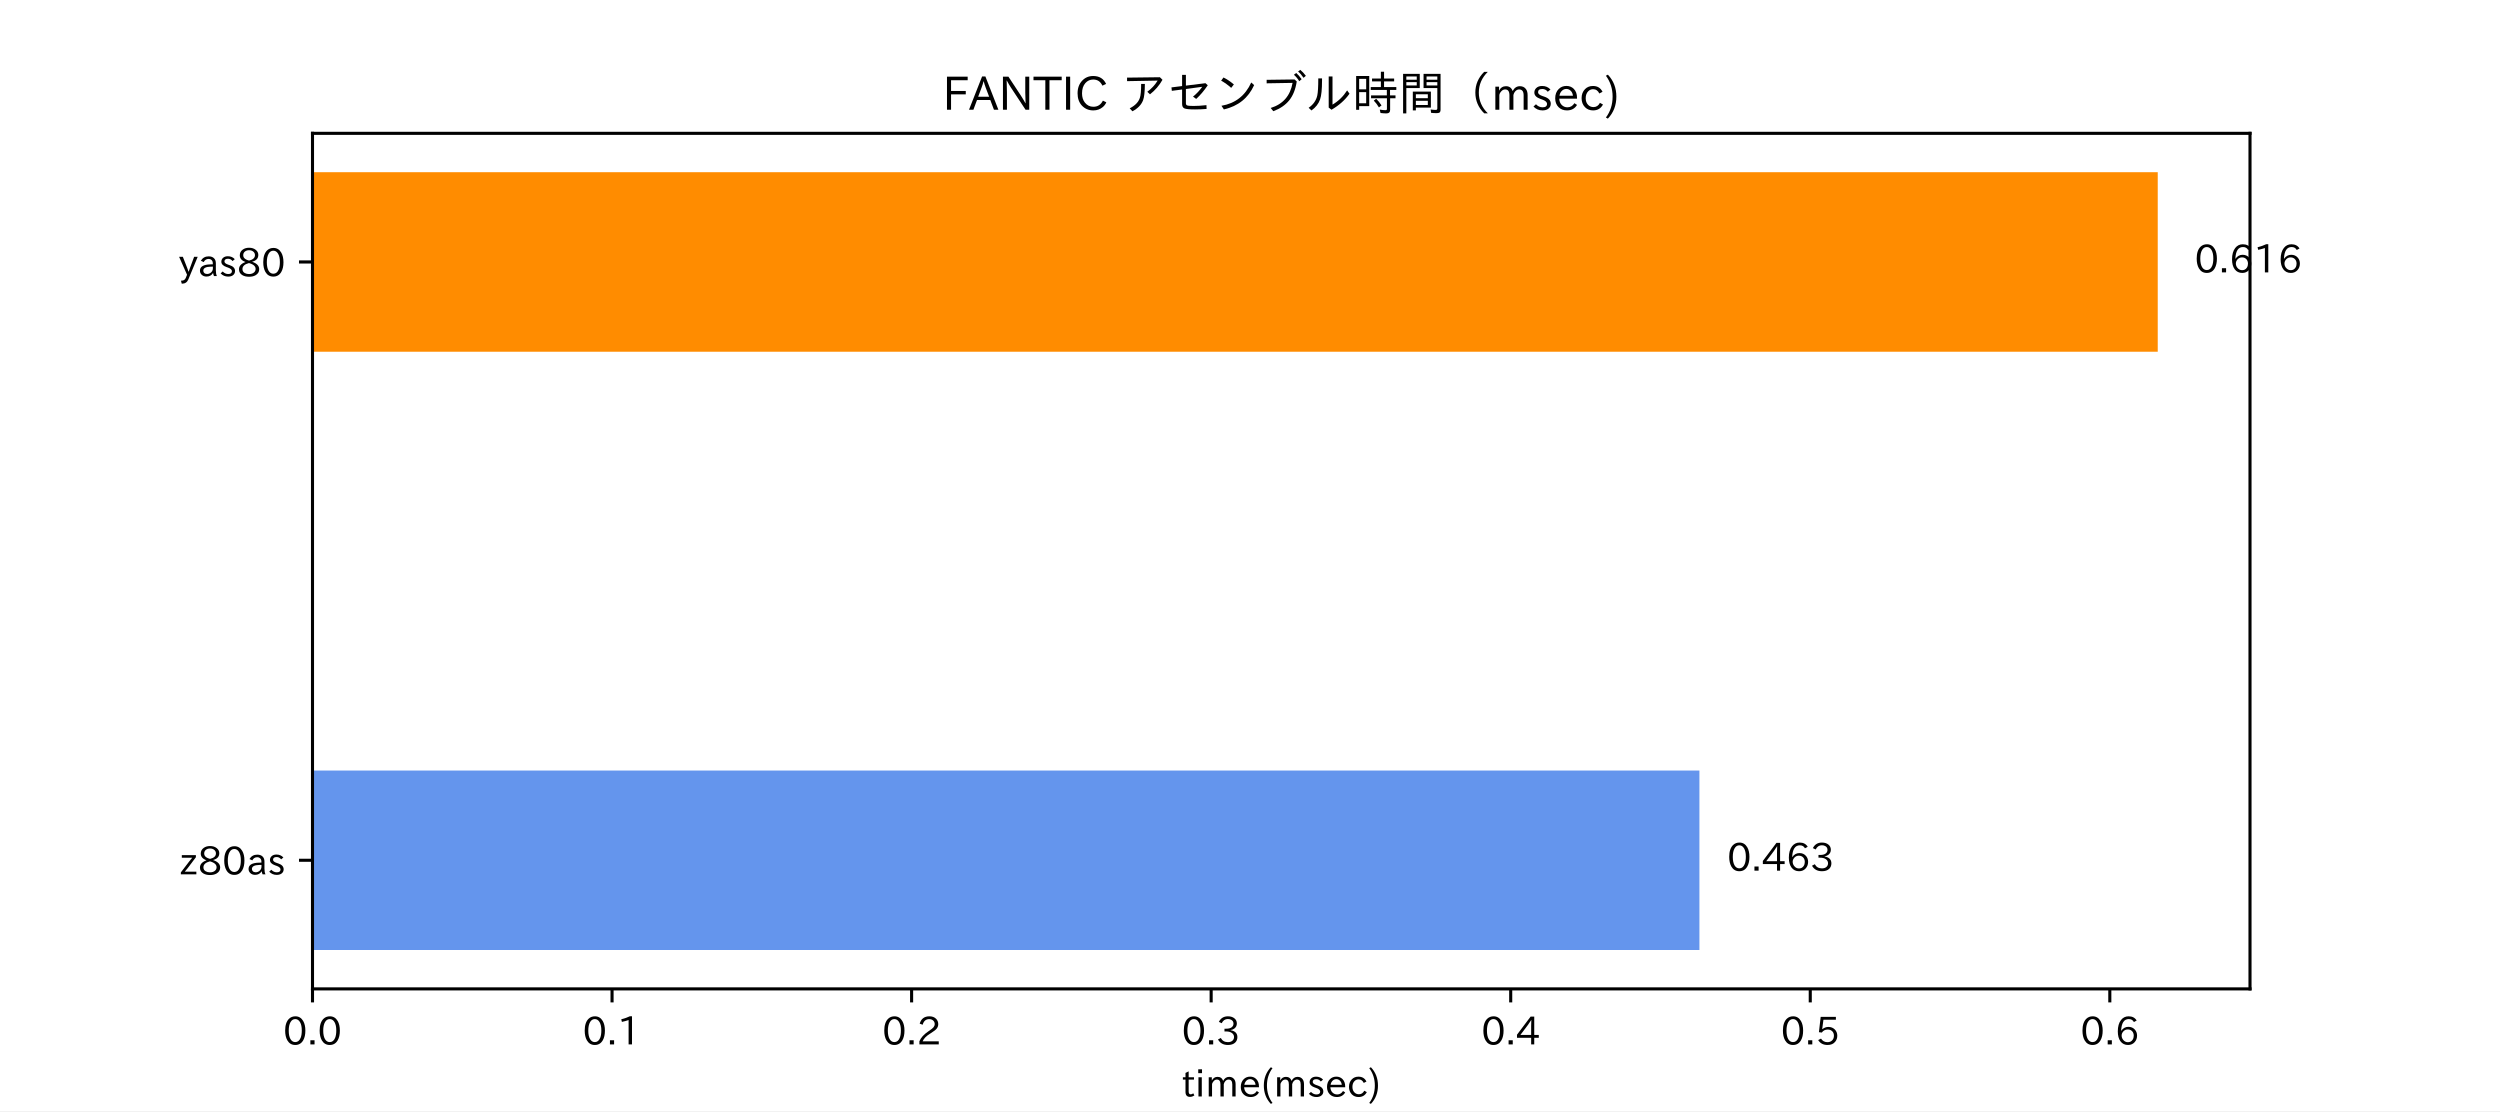
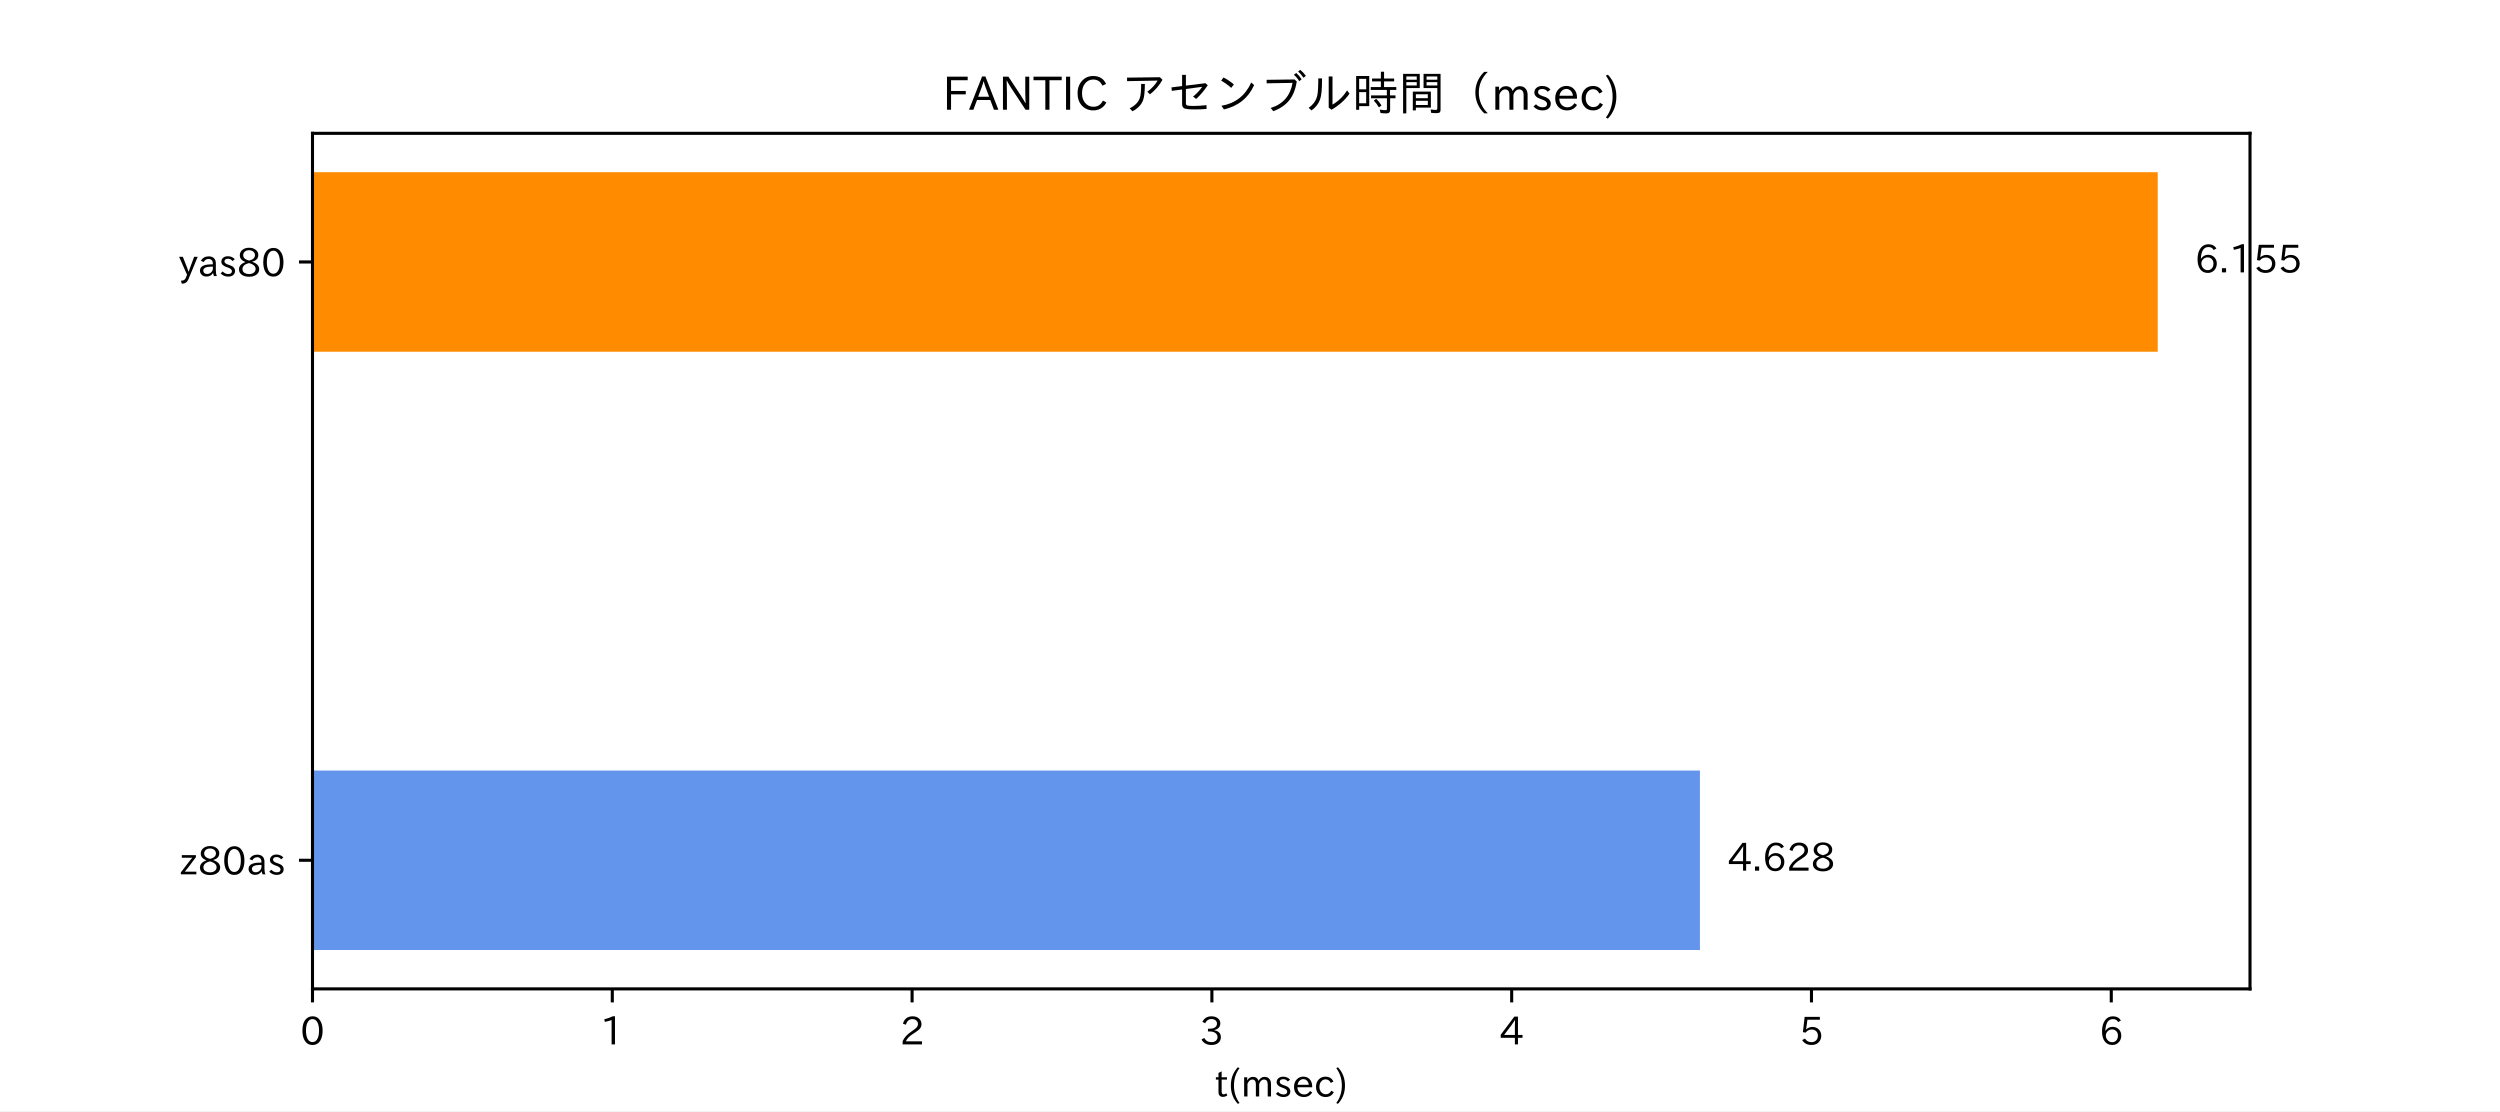
<svg xmlns="http://www.w3.org/2000/svg" xmlns:xlink="http://www.w3.org/1999/xlink" width="648pt" height="288pt" viewBox="0 0 648 288" version="1.1">
  <defs>
    <style type="text/css">*{stroke-linejoin: round; stroke-linecap: butt}</style>
  </defs>
  <g id="figure_1">
    <g id="patch_1">
      <path d="M 0 288  L 648 288  L 648 0  L 0 0  z " style="fill: #ffffff" />
    </g>
    <g id="axes_1">
      <g id="patch_2">
        <path d="M 81 256.32  L 583.2 256.32  L 583.2 34.56  L 81 34.56  z " style="fill: #ffffff" />
      </g>
      <g id="patch_3">
-         <path d="M 81 44.64  L 559.286 44.64  L 559.286 91.163  L 81 91.163  z " clip-path="url(#p9ccaa9f50e)" style="fill: #ff8c00" />
+         <path d="M 81 44.64  L 559.286 44.64  L 559.286 91.163  L 81 91.163  z " clip-path="url(#p91dca57f60)" style="fill: #ff8c00" />
      </g>
      <g id="patch_4">
-         <path d="M 81 199.717  L 440.491 199.717  L 440.491 246.24  L 81 246.24  z " clip-path="url(#p9ccaa9f50e)" style="fill: #6495ed" />
+         <path d="M 81 199.717  L 440.627 199.717  L 440.627 246.24  L 81 246.24  z " clip-path="url(#p91dca57f60)" style="fill: #6495ed" />
      </g>
      <g id="matplotlib.axis_1">
        <g id="xtick_1">
          <g id="line2d_1">
            <defs>
-               <path id="m31f1e44679" d="M 0 0  L 0 3.5  " style="stroke: #000000; stroke-width: 0.8" />
+               <path id="m991938e081" d="M 0 0  L 0 3.5  " style="stroke: #000000; stroke-width: 0.8" />
            </defs>
            <g>
-               <use xlink:href="#m31f1e44679" x="81" y="256.32" style="stroke: #000000; stroke-width: 0.8" />
+               <use xlink:href="#m991938e081" x="81" y="256.32" style="stroke: #000000; stroke-width: 0.8" />
            </g>
          </g>
          <g id="text_1">
-             <g transform="translate(73.38047 270.8106) scale(0.1 -0.1)">
+             <g transform="translate(77.85078 270.8106) scale(0.1 -0.1)">
              <defs>
                <path id="IPAexGothic-30" d="M 2038 4725  Q 2881 4725 3334 3944  Q 3694 3325 3694 2344  Q 3694 1372 3334 741  Q 2888 -31 2016 -31  Q 1147 -31 700 741  Q 341 1372 341 2350  Q 341 3713 1000 4334  Q 1419 4725 2038 4725  z M 2016 4266  Q 1516 4266 1228 3759  Q 934 3247 934 2344  Q 934 1456 1222 947  Q 1513 447 2016 447  Q 2619 447 2909 1153  Q 3100 1622 3100 2375  Q 3100 3256 2806 3759  Q 2509 4266 2016 4266  z " transform="scale(0.015625)" />
-                 <path id="IPAexGothic-2e" d="M 1184 63  L 494 63  L 494 753  L 1184 753  L 1184 63  z " transform="scale(0.015625)" />
              </defs>
              <use xlink:href="#IPAexGothic-30" />
-               <use xlink:href="#IPAexGothic-2e" transform="translate(62.98828 0)" />
-               <use xlink:href="#IPAexGothic-30" transform="translate(89.4043 0)" />
            </g>
          </g>
        </g>
        <g id="xtick_2">
          <g id="line2d_2">
            <g>
-               <use xlink:href="#m31f1e44679" x="158.644" y="256.32" style="stroke: #000000; stroke-width: 0.8" />
+               <use xlink:href="#m991938e081" x="158.707" y="256.32" style="stroke: #000000; stroke-width: 0.8" />
            </g>
          </g>
          <g id="text_2">
-             <g transform="translate(151.0243 270.8106) scale(0.1 -0.1)">
+             <g transform="translate(155.5576 270.8106) scale(0.1 -0.1)">
              <defs>
                <path id="IPAexGothic-31" d="M 2463 63  L 1900 63  L 1900 4103  Q 1372 3922 788 3797  L 684 4231  Q 1519 4441 2106 4731  L 2463 4731  L 2463 63  z " transform="scale(0.015625)" />
              </defs>
-               <use xlink:href="#IPAexGothic-30" />
-               <use xlink:href="#IPAexGothic-2e" transform="translate(62.98828 0)" />
-               <use xlink:href="#IPAexGothic-31" transform="translate(89.4043 0)" />
+               <use xlink:href="#IPAexGothic-31" />
            </g>
          </g>
        </g>
        <g id="xtick_3">
          <g id="line2d_3">
            <g>
-               <use xlink:href="#m31f1e44679" x="236.288" y="256.32" style="stroke: #000000; stroke-width: 0.8" />
+               <use xlink:href="#m991938e081" x="236.414" y="256.32" style="stroke: #000000; stroke-width: 0.8" />
            </g>
          </g>
          <g id="text_3">
-             <g transform="translate(228.668 270.8106) scale(0.1 -0.1)">
+             <g transform="translate(233.2645 270.8106) scale(0.1 -0.1)">
              <defs>
                <path id="IPAexGothic-32" d="M 3659 63  L 447 63  L 447 594  Q 825 1475 1894 2203  L 2072 2322  Q 2619 2697 2791 2906  Q 2988 3153 2988 3444  Q 2988 3772 2756 4003  Q 2500 4259 2084 4259  Q 1250 4259 991 3328  L 497 3506  Q 853 4725 2116 4725  Q 2806 4725 3216 4316  Q 3575 3947 3575 3425  Q 3575 3038 3344 2722  Q 3131 2416 2366 1938  L 2231 1856  Q 1256 1253 978 569  L 3659 569  L 3659 63  z " transform="scale(0.015625)" />
              </defs>
-               <use xlink:href="#IPAexGothic-30" />
-               <use xlink:href="#IPAexGothic-2e" transform="translate(62.98828 0)" />
-               <use xlink:href="#IPAexGothic-32" transform="translate(89.4043 0)" />
+               <use xlink:href="#IPAexGothic-32" />
            </g>
          </g>
        </g>
        <g id="xtick_4">
          <g id="line2d_4">
            <g>
-               <use xlink:href="#m31f1e44679" x="313.931" y="256.32" style="stroke: #000000; stroke-width: 0.8" />
+               <use xlink:href="#m991938e081" x="314.121" y="256.32" style="stroke: #000000; stroke-width: 0.8" />
            </g>
          </g>
          <g id="text_4">
-             <g transform="translate(306.3118 270.8106) scale(0.1 -0.1)">
+             <g transform="translate(310.9714 270.8106) scale(0.1 -0.1)">
              <defs>
                <path id="IPAexGothic-33" d="M 2381 2419  Q 3506 2216 3506 1278  Q 3506 716 3128 356  Q 2709 -31 1944 -31  Q 797 -31 288 881  L 756 1131  Q 1109 441 1938 441  Q 2425 441 2694 691  Q 2950 928 2950 1291  Q 2950 1719 2566 1978  Q 2216 2213 1644 2213  L 1363 2213  L 1363 2669  L 1656 2669  Q 2231 2669 2534 2888  Q 2859 3119 2859 3509  Q 2859 3934 2494 4138  Q 2259 4278 1931 4278  Q 1238 4278 903 3578  L 434 3803  Q 897 4725 1938 4725  Q 2597 4725 3006 4394  Q 3416 4069 3416 3534  Q 3416 3028 3019 2706  Q 2763 2500 2381 2444  L 2381 2419  z " transform="scale(0.015625)" />
              </defs>
-               <use xlink:href="#IPAexGothic-30" />
-               <use xlink:href="#IPAexGothic-2e" transform="translate(62.98828 0)" />
-               <use xlink:href="#IPAexGothic-33" transform="translate(89.4043 0)" />
+               <use xlink:href="#IPAexGothic-33" />
            </g>
          </g>
        </g>
        <g id="xtick_5">
          <g id="line2d_5">
            <g>
-               <use xlink:href="#m31f1e44679" x="391.575" y="256.32" style="stroke: #000000; stroke-width: 0.8" />
+               <use xlink:href="#m991938e081" x="391.827" y="256.32" style="stroke: #000000; stroke-width: 0.8" />
            </g>
          </g>
          <g id="text_5">
-             <g transform="translate(383.9556 270.8106) scale(0.1 -0.1)">
+             <g transform="translate(388.6782 270.8106) scale(0.1 -0.1)">
              <defs>
                <path id="IPAexGothic-34" d="M 3813 1159  L 3059 1159  L 3059 63  L 2547 63  L 2547 1159  L 197 1159  L 197 1672  L 2456 4678  L 3059 4678  L 3059 1634  L 3813 1634  L 3813 1159  z M 2578 4109  L 2559 4109  Q 2278 3656 2003 3284  L 759 1634  L 2547 1634  L 2547 3144  Q 2547 3481 2578 4109  z " transform="scale(0.015625)" />
              </defs>
-               <use xlink:href="#IPAexGothic-30" />
-               <use xlink:href="#IPAexGothic-2e" transform="translate(62.98828 0)" />
-               <use xlink:href="#IPAexGothic-34" transform="translate(89.4043 0)" />
+               <use xlink:href="#IPAexGothic-34" />
            </g>
          </g>
        </g>
        <g id="xtick_6">
          <g id="line2d_6">
            <g>
-               <use xlink:href="#m31f1e44679" x="469.219" y="256.32" style="stroke: #000000; stroke-width: 0.8" />
+               <use xlink:href="#m991938e081" x="469.534" y="256.32" style="stroke: #000000; stroke-width: 0.8" />
            </g>
          </g>
          <g id="text_6">
-             <g transform="translate(461.5994 270.8106) scale(0.1 -0.1)">
+             <g transform="translate(466.3851 270.8106) scale(0.1 -0.1)">
              <defs>
                <path id="IPAexGothic-35" d="M 1178 2603  Q 1634 2963 2172 2963  Q 2816 2963 3241 2528  Q 3638 2113 3638 1497  Q 3638 938 3297 513  Q 2869 -31 2031 -31  Q 959 -31 469 784  L 938 1028  Q 1309 434 2013 434  Q 2466 434 2769 716  Q 3081 1013 3081 1503  Q 3081 1966 2806 2241  Q 2519 2528 2056 2528  Q 1406 2528 1072 2028  L 591 2091  L 884 4634  L 3406 4634  L 3406 4153  L 1341 4153  L 1134 2603  L 1178 2603  z " transform="scale(0.015625)" />
              </defs>
-               <use xlink:href="#IPAexGothic-30" />
-               <use xlink:href="#IPAexGothic-2e" transform="translate(62.98828 0)" />
-               <use xlink:href="#IPAexGothic-35" transform="translate(89.4043 0)" />
+               <use xlink:href="#IPAexGothic-35" />
            </g>
          </g>
        </g>
        <g id="xtick_7">
          <g id="line2d_7">
            <g>
-               <use xlink:href="#m31f1e44679" x="546.863" y="256.32" style="stroke: #000000; stroke-width: 0.8" />
+               <use xlink:href="#m991938e081" x="547.241" y="256.32" style="stroke: #000000; stroke-width: 0.8" />
            </g>
          </g>
          <g id="text_7">
-             <g transform="translate(539.2432 270.8106) scale(0.1 -0.1)">
+             <g transform="translate(544.0919 270.8106) scale(0.1 -0.1)">
              <defs>
                <path id="IPAexGothic-36" d="M 1056 2328  Q 1509 2981 2234 2981  Q 2906 2981 3316 2513  Q 3675 2106 3675 1522  Q 3675 884 3272 434  Q 2853 -31 2178 -31  Q 1375 -31 922 581  Q 481 1178 481 2228  Q 481 3425 1013 4109  Q 1494 4725 2272 4725  Q 3191 4725 3609 4025  L 3150 3775  Q 2894 4266 2300 4266  Q 1119 4266 1031 2328  L 1056 2328  z M 2141 2547  Q 1684 2547 1384 2206  Q 1116 1900 1116 1541  Q 1116 1156 1353 844  Q 1672 428 2159 428  Q 2669 428 2941 844  Q 3125 1128 3125 1503  Q 3125 1944 2881 2228  Q 2600 2547 2141 2547  z " transform="scale(0.015625)" />
              </defs>
-               <use xlink:href="#IPAexGothic-30" />
-               <use xlink:href="#IPAexGothic-2e" transform="translate(62.98828 0)" />
-               <use xlink:href="#IPAexGothic-36" transform="translate(89.4043 0)" />
+               <use xlink:href="#IPAexGothic-36" />
            </g>
          </g>
        </g>
        <g id="text_8">
-           <g transform="translate(306.2602 284.3028) scale(0.1 -0.1)">
+           <g transform="translate(314.8102 284.3028) scale(0.1 -0.1)">
            <defs>
              <path id="IPAexGothic-74" d="M 2125 241  Q 1769 -6 1397 -6  Q 653 -6 653 831  L 653 2859  L 219 2859  L 219 3250  L 653 3250  L 653 3966  L 1178 4228  L 1178 3250  L 2063 3250  L 2063 2859  L 1178 2859  L 1178 906  Q 1178 416 1513 416  Q 1738 416 1941 588  L 2125 241  z " transform="scale(0.015625)" />
-               <path id="IPAexGothic-69" d="M 1178 3928  L 550 3928  L 550 4569  L 1178 4569  L 1178 3928  z M 1138 63  L 588 63  L 588 3250  L 1138 3250  L 1138 63  z " transform="scale(0.015625)" />
+               <path id="IPAexGothic-28" d="M 1928 -1016  L 1653 -1166  Q 488 69 488 1875  Q 488 3678 1653 4909  L 1928 4763  Q 1006 3522 1006 1881  Q 1006 203 1928 -1016  z " transform="scale(0.015625)" />
              <path id="IPAexGothic-6d" d="M 5022 63  L 4472 63  L 4472 2059  Q 4472 2869 3847 2869  Q 3550 2869 3303 2594  Q 3128 2397 3059 2103  L 3059 63  L 2509 63  L 2509 2066  Q 2509 2869 1919 2869  Q 1606 2869 1369 2594  Q 1113 2306 1113 2041  L 1113 63  L 563 63  L 563 3250  L 1075 3250  L 1075 2700  Q 1391 3316 2028 3316  Q 2725 3316 2956 2647  Q 3303 3316 3953 3316  Q 4478 3316 4772 2944  Q 5022 2638 5022 2072  L 5022 63  z " transform="scale(0.015625)" />
+               <path id="IPAexGothic-73" d="M 2234 2547  Q 1938 2931 1484 2931  Q 891 2931 891 2475  Q 891 2153 1531 1944  L 1741 1875  Q 2650 1578 2650 894  Q 2650 434 2272 172  Q 1972 -31 1497 -31  Q 766 -31 256 503  L 603 819  Q 997 397 1516 397  Q 2131 397 2131 875  Q 2131 1238 1453 1478  L 1234 1553  Q 378 1853 378 2431  Q 378 2797 628 3047  Q 928 3347 1453 3347  Q 2156 3347 2606 2859  L 2234 2547  z " transform="scale(0.015625)" />
              <path id="IPAexGothic-65" d="M 863 1594  Q 891 1041 1209 722  Q 1534 397 1997 397  Q 2606 397 2963 966  L 3322 728  Q 2869 -31 1931 -31  Q 1222 -31 766 422  Q 306 884 306 1641  Q 306 2444 788 2925  Q 1216 3353 1856 3353  Q 2459 3353 2866 2956  Q 3322 2494 3322 1722  L 3322 1594  L 863 1594  z M 2756 1997  Q 2709 2431 2450 2681  Q 2194 2938 1844 2938  Q 1438 2938 1150 2591  Q 953 2356 894 1997  L 2756 1997  z " transform="scale(0.015625)" />
-               <path id="IPAexGothic-28" d="M 1928 -1016  L 1653 -1166  Q 488 69 488 1875  Q 488 3678 1653 4909  L 1928 4763  Q 1006 3522 1006 1881  Q 1006 203 1928 -1016  z " transform="scale(0.015625)" />
-               <path id="IPAexGothic-73" d="M 2234 2547  Q 1938 2931 1484 2931  Q 891 2931 891 2475  Q 891 2153 1531 1944  L 1741 1875  Q 2650 1578 2650 894  Q 2650 434 2272 172  Q 1972 -31 1497 -31  Q 766 -31 256 503  L 603 819  Q 997 397 1516 397  Q 2131 397 2131 875  Q 2131 1238 1453 1478  L 1234 1553  Q 378 1853 378 2431  Q 378 2797 628 3047  Q 928 3347 1453 3347  Q 2156 3347 2606 2859  L 2234 2547  z " transform="scale(0.015625)" />
              <path id="IPAexGothic-63" d="M 3269 784  Q 2834 -31 1900 -31  Q 1228 -31 788 409  Q 313 891 313 1663  Q 313 2428 788 2913  Q 1222 3347 1881 3347  Q 2813 3347 3206 2541  L 2763 2309  Q 2484 2900 1900 2900  Q 1516 2900 1234 2619  Q 881 2266 881 1650  Q 881 1069 1222 728  Q 1522 428 1956 428  Q 2547 428 2847 1016  L 3269 784  z " transform="scale(0.015625)" />
              <path id="IPAexGothic-29" d="M 466 4909  Q 1638 3672 1638 1875  Q 1638 75 466 -1166  L 191 -1016  Q 1119 216 1119 1881  Q 1119 3509 191 4763  L 466 4909  z " transform="scale(0.015625)" />
            </defs>
            <use xlink:href="#IPAexGothic-74" />
-             <use xlink:href="#IPAexGothic-69" transform="translate(34.61914 0)" />
-             <use xlink:href="#IPAexGothic-6d" transform="translate(61.62109 0)" />
-             <use xlink:href="#IPAexGothic-65" transform="translate(148.7305 0)" />
-             <use xlink:href="#IPAexGothic-28" transform="translate(205.6152 0)" />
-             <use xlink:href="#IPAexGothic-6d" transform="translate(238.916 0)" />
-             <use xlink:href="#IPAexGothic-73" transform="translate(326.0254 0)" />
-             <use xlink:href="#IPAexGothic-65" transform="translate(372.2168 0)" />
-             <use xlink:href="#IPAexGothic-63" transform="translate(429.1016 0)" />
-             <use xlink:href="#IPAexGothic-29" transform="translate(483.4961 0)" />
+             <use xlink:href="#IPAexGothic-28" transform="translate(34.61914 0)" />
+             <use xlink:href="#IPAexGothic-6d" transform="translate(67.91992 0)" />
+             <use xlink:href="#IPAexGothic-73" transform="translate(155.0293 0)" />
+             <use xlink:href="#IPAexGothic-65" transform="translate(201.2207 0)" />
+             <use xlink:href="#IPAexGothic-63" transform="translate(258.1055 0)" />
+             <use xlink:href="#IPAexGothic-29" transform="translate(312.5 0)" />
          </g>
        </g>
      </g>
      <g id="matplotlib.axis_2">
        <g id="ytick_1">
          <g id="line2d_8">
            <defs>
-               <path id="m2ceb212e31" d="M 0 0  L -3.5 0  " style="stroke: #000000; stroke-width: 0.8" />
+               <path id="m6ab2fd4aa3" d="M 0 0  L -3.5 0  " style="stroke: #000000; stroke-width: 0.8" />
            </defs>
            <g>
-               <use xlink:href="#m2ceb212e31" x="81" y="67.902" style="stroke: #000000; stroke-width: 0.8" />
+               <use xlink:href="#m6ab2fd4aa3" x="81" y="67.902" style="stroke: #000000; stroke-width: 0.8" />
            </g>
          </g>
          <g id="text_9">
            <g transform="translate(46.36406 71.64685) scale(0.1 -0.1)">
              <defs>
                <path id="IPAexGothic-79" d="M 3122 3250  L 1575 -488  Q 1278 -1203 550 -1203  L 478 -1203  L 344 -703  L 447 -703  Q 969 -703 1150 -238  L 1356 275  L 38 3250  L 659 3250  L 1363 1459  Q 1528 1025 1606 781  L 1625 781  Q 1750 1169 1863 1459  L 2528 3250  L 3122 3250  z " transform="scale(0.015625)" />
                <path id="IPAexGothic-61" d="M 3156 63  L 2672 63  Q 2559 303 2531 556  L 2509 556  Q 2147 -25 1428 -25  Q 934 -25 622 288  Q 347 563 347 959  Q 347 1947 2050 1997  L 2478 2009  L 2478 2175  Q 2478 2509 2288 2700  Q 2088 2900 1775 2900  Q 1238 2900 969 2378  L 494 2597  Q 938 3328 1788 3328  Q 2375 3328 2691 3000  Q 2984 2706 2984 2169  L 2984 997  Q 2984 400 3156 63  z M 2491 1625  L 2141 1619  Q 903 1591 903 953  Q 903 728 1050 581  Q 1231 403 1525 403  Q 1934 403 2234 703  Q 2491 969 2491 1344  L 2491 1625  z " transform="scale(0.015625)" />
                <path id="IPAexGothic-38" d="M 2541 2425  Q 3700 2031 3700 1197  Q 3700 541 3100 197  Q 2663 -56 2016 -56  Q 1366 -56 928 197  Q 347 531 347 1178  Q 347 1988 1409 2381  L 1409 2400  Q 481 2734 481 3509  Q 481 4100 981 4456  Q 1406 4756 2019 4756  Q 2703 4756 3131 4403  Q 3553 4069 3553 3566  Q 3553 2706 2541 2444  L 2541 2425  z M 2022 2625  Q 2997 2856 2997 3528  Q 2997 3916 2675 4150  Q 2413 4347 2016 4347  Q 1606 4347 1331 4128  Q 1050 3897 1050 3522  Q 1050 3150 1350 2925  Q 1494 2809 1722 2722  Q 1984 2616 2022 2625  z M 1978 2209  Q 922 1931 922 1216  Q 922 775 1313 556  Q 1606 391 2009 391  Q 2575 391 2881 697  Q 3106 922 3106 1250  Q 3106 1594 2794 1850  Q 2609 1994 2350 2100  Q 2047 2222 1978 2209  z " transform="scale(0.015625)" />
              </defs>
              <use xlink:href="#IPAexGothic-79" />
              <use xlink:href="#IPAexGothic-61" transform="translate(49.21875 0)" />
              <use xlink:href="#IPAexGothic-73" transform="translate(104.1992 0)" />
              <use xlink:href="#IPAexGothic-38" transform="translate(150.3906 0)" />
              <use xlink:href="#IPAexGothic-30" transform="translate(213.3789 0)" />
            </g>
          </g>
        </g>
        <g id="ytick_2">
          <g id="line2d_9">
            <g>
-               <use xlink:href="#m2ceb212e31" x="81" y="222.978" style="stroke: #000000; stroke-width: 0.8" />
+               <use xlink:href="#m6ab2fd4aa3" x="81" y="222.978" style="stroke: #000000; stroke-width: 0.8" />
            </g>
          </g>
          <g id="text_10">
            <g transform="translate(46.55469 226.7238) scale(0.1 -0.1)">
              <defs>
                <path id="IPAexGothic-7a" d="M 2778 63  L 206 63  L 206 381  L 1575 2175  Q 1822 2500 2081 2797  L 2081 2816  L 366 2816  L 366 3250  L 2703 3250  L 2703 2900  L 1378 1138  Q 1256 975 872 522  L 872 503  L 2778 503  L 2778 63  z " transform="scale(0.015625)" />
              </defs>
              <use xlink:href="#IPAexGothic-7a" />
              <use xlink:href="#IPAexGothic-38" transform="translate(47.31445 0)" />
              <use xlink:href="#IPAexGothic-30" transform="translate(110.3027 0)" />
              <use xlink:href="#IPAexGothic-61" transform="translate(173.291 0)" />
              <use xlink:href="#IPAexGothic-73" transform="translate(228.2715 0)" />
            </g>
          </g>
        </g>
      </g>
      <g id="patch_5">
        <path d="M 81 256.32  L 81 34.56  " style="fill: none; stroke: #000000; stroke-width: 0.8; stroke-linejoin: miter; stroke-linecap: square" />
      </g>
      <g id="patch_6">
        <path d="M 583.2 256.32  L 583.2 34.56  " style="fill: none; stroke: #000000; stroke-width: 0.8; stroke-linejoin: miter; stroke-linecap: square" />
      </g>
      <g id="patch_7">
        <path d="M 81 256.32  L 583.2 256.32  " style="fill: none; stroke: #000000; stroke-width: 0.8; stroke-linejoin: miter; stroke-linecap: square" />
      </g>
      <g id="patch_8">
        <path d="M 81 34.56  L 583.2 34.56  " style="fill: none; stroke: #000000; stroke-width: 0.8; stroke-linejoin: miter; stroke-linecap: square" />
      </g>
      <g id="text_11">
        <g transform="translate(568.8514 70.69685) scale(0.1 -0.1)">
-           <use xlink:href="#IPAexGothic-30" />
+           <defs>
+             <path id="IPAexGothic-2e" d="M 1184 63  L 494 63  L 494 753  L 1184 753  L 1184 63  z " transform="scale(0.015625)" />
+           </defs>
+           <use xlink:href="#IPAexGothic-36" />
+           <use xlink:href="#IPAexGothic-2e" transform="translate(62.98828 0)" />
+           <use xlink:href="#IPAexGothic-31" transform="translate(89.4043 0)" />
+           <use xlink:href="#IPAexGothic-35" transform="translate(152.3926 0)" />
+           <use xlink:href="#IPAexGothic-35" transform="translate(215.3809 0)" />
+         </g>
+       </g>
+       <g id="text_12">
+         <g transform="translate(447.8199 225.7738) scale(0.1 -0.1)">
+           <use xlink:href="#IPAexGothic-34" />
          <use xlink:href="#IPAexGothic-2e" transform="translate(62.98828 0)" />
          <use xlink:href="#IPAexGothic-36" transform="translate(89.4043 0)" />
-           <use xlink:href="#IPAexGothic-31" transform="translate(152.3926 0)" />
-           <use xlink:href="#IPAexGothic-36" transform="translate(215.3809 0)" />
-         </g>
-       </g>
-       <g id="text_12">
-         <g transform="translate(447.6805 225.7738) scale(0.1 -0.1)">
-           <use xlink:href="#IPAexGothic-30" />
-           <use xlink:href="#IPAexGothic-2e" transform="translate(62.98828 0)" />
-           <use xlink:href="#IPAexGothic-34" transform="translate(89.4043 0)" />
-           <use xlink:href="#IPAexGothic-36" transform="translate(152.3926 0)" />
-           <use xlink:href="#IPAexGothic-33" transform="translate(215.3809 0)" />
+           <use xlink:href="#IPAexGothic-32" transform="translate(152.3926 0)" />
+           <use xlink:href="#IPAexGothic-38" transform="translate(215.3809 0)" />
        </g>
      </g>
      <g id="text_13">
        <g transform="translate(244.3153 28.56) scale(0.12 -0.12)">
          <defs>
            <path id="IPAexGothic-46" d="M 3469 4141  L 1172 4141  L 1172 2656  L 3206 2656  L 3206 2188  L 1172 2188  L 1172 63  L 609 63  L 609 4634  L 3469 4634  L 3469 4141  z " transform="scale(0.015625)" />
            <path id="IPAexGothic-41" d="M 4056 63  L 3444 63  L 2938 1409  L 1100 1409  L 603 63  L -6 63  L 1806 4666  L 2259 4666  L 4056 63  z M 2778 1863  L 2316 3078  Q 2125 3588 2028 4000  L 2009 4000  Q 1897 3563 1716 3078  L 1263 1863  L 2778 1863  z " transform="scale(0.015625)" />
            <path id="IPAexGothic-4e" d="M 4244 63  L 3731 63  L 1697 3150  Q 1466 3500 1141 4097  L 1116 4097  L 1128 3797  Q 1159 2803 1159 2469  L 1159 63  L 609 63  L 609 4634  L 1366 4634  L 3113 1978  Q 3453 1447 3713 966  L 3738 966  Q 3694 1897 3694 2469  L 3694 4634  L 4244 4634  L 4244 63  z " transform="scale(0.015625)" />
            <path id="IPAexGothic-54" d="M 3866 4141  L 2175 4141  L 2175 63  L 1606 63  L 1606 4141  L -31 4141  L -31 4634  L 3866 4634  L 3866 4141  z " transform="scale(0.015625)" />
            <path id="IPAexGothic-49" d="M 1203 63  L 634 63  L 634 4634  L 1203 4634  L 1203 63  z " transform="scale(0.015625)" />
            <path id="IPAexGothic-43" d="M 4353 1088  Q 4181 694 3859 428  Q 3313 -31 2559 -31  Q 1588 -31 959 653  Q 378 1294 378 2331  Q 378 3406 1013 4078  Q 1619 4725 2534 4725  Q 3813 4725 4322 3628  L 3809 3391  Q 3425 4238 2541 4238  Q 1891 4238 1453 3744  Q 994 3216 994 2322  Q 994 1550 1384 1056  Q 1841 472 2563 472  Q 3456 472 3878 1319  L 4353 1088  z " transform="scale(0.015625)" />
            <path id="IPAexGothic-20" transform="scale(0.015625)" />
            <path id="IPAexGothic-30a2" d="M 5388 4556  L 5747 4200  Q 5081 3022 4019 2191  L 3647 2547  Q 4519 3178 5081 4091  L 850 4013  L 850 4500  L 5388 4556  z M 1216 256  Q 2319 813 2616 1691  Q 2797 2200 2797 3628  L 3313 3628  Q 3303 1981 3059 1356  Q 2697 431 1594 -153  L 1216 256  z " transform="scale(0.015625)" />
            <path id="IPAexGothic-30bb" d="M 2059 4878  L 2584 4878  L 2584 3397  L 5291 3731  L 5606 3444  Q 4838 2313 4006 1556  L 3569 1875  Q 4297 2459 4844 3231  L 2584 2931  L 2584 978  Q 2584 734 2738 669  Q 2922 584 3616 584  Q 4419 584 5425 697  L 5444 172  Q 4563 103 3844 103  Q 2678 103 2359 256  Q 2059 403 2059 863  L 2059 2859  L 638 2675  L 588 3150  L 2059 3334  L 2059 4878  z " transform="scale(0.015625)" />
            <path id="IPAexGothic-30f3" d="M 2444 3084  Q 1816 3656 1056 4084  L 1381 4519  Q 2063 4191 2816 3559  L 2444 3084  z M 1100 609  Q 3984 1106 5216 3828  L 5619 3469  Q 4413 794 1434 103  L 1100 609  z " transform="scale(0.015625)" />
            <path id="IPAexGothic-30d6" d="M 4806 4250  L 5106 3975  Q 4866 2353 4063 1356  Q 3275 384 1869 -141  L 1503 306  Q 4050 1084 4531 3775  L 947 3713  L 947 4197  L 4806 4250  z M 6047 4475  Q 5688 5016 5294 5344  L 5594 5575  Q 5978 5266 6369 4750  L 6047 4475  z M 5453 4006  Q 5163 4497 4716 4897  L 5031 5141  Q 5400 4831 5784 4281  L 5453 4006  z " transform="scale(0.015625)" />
            <path id="IPAexGothic-30eb" d="M 353 331  Q 1313 994 1544 2022  Q 1684 2650 1684 4397  L 2203 4397  L 2203 4153  L 2203 4116  Q 2203 2259 1934 1491  Q 1619 588 744 -38  L 353 331  z M 3125 4666  L 3650 4666  L 3650 769  Q 4875 1488 5672 2734  L 6000 2278  Q 5075 966 3516 63  L 3125 359  L 3125 4666  z " transform="scale(0.015625)" />
            <path id="IPAexGothic-6642" d="M 2328 4728  L 2328 563  L 934 563  L 934 56  L 519 56  L 519 4728  L 2328 4728  z M 934 4331  L 934 2881  L 1906 2881  L 1906 4331  L 934 4331  z M 934 2497  L 934 953  L 1906 953  L 1906 2497  L 934 2497  z M 3938 4372  L 3938 5313  L 4378 5313  L 4378 4372  L 5772 4372  L 5772 3981  L 4378 3981  L 4378 3194  L 6072 3194  L 6072 2803  L 5203 2803  L 5203 2047  L 5959 2047  L 5959 1650  L 5216 1650  L 5216 31  Q 5216 -447 4691 -447  Q 4394 -447 3888 -391  L 3784 78  Q 4272 0 4591 0  Q 4775 0 4775 172  L 4775 1650  L 2581 1650  L 2581 2047  L 4763 2047  L 4763 2803  L 2538 2803  L 2538 3194  L 3938 3194  L 3938 3981  L 2716 3981  L 2716 4372  L 3938 4372  z M 3669 384  Q 3331 950 2956 1325  L 3291 1575  Q 3719 1147 4025 659  L 3669 384  z " transform="scale(0.015625)" />
            <path id="IPAexGothic-9593" d="M 4450 2566  L 4450 353  L 2375 353  L 2375 -25  L 1953 -25  L 1953 2566  L 4450 2566  z M 4028 2200  L 2375 2200  L 2375 1653  L 4028 1653  L 4028 2200  z M 4028 1300  L 2375 1300  L 2375 719  L 4028 719  L 4028 1300  z M 2913 5019  L 2913 3059  L 1056 3059  L 1056 -447  L 609 -447  L 609 5019  L 2913 5019  z M 1056 4659  L 1056 4206  L 2497 4206  L 2497 4659  L 1056 4659  z M 1056 3881  L 1056 3413  L 2497 3413  L 2497 3881  L 1056 3881  z M 5788 5019  L 5788 91  Q 5788 -225 5641 -331  Q 5525 -409 5231 -409  Q 4803 -409 4481 -366  L 4419 97  Q 4853 38 5128 38  Q 5341 38 5341 244  L 5341 3059  L 3438 3059  L 3438 5019  L 5788 5019  z M 3853 4659  L 3853 4206  L 5341 4206  L 5341 4659  L 3853 4659  z M 3853 3881  L 3853 3413  L 5341 3413  L 5341 3881  L 3853 3881  z " transform="scale(0.015625)" />
            <path id="IPAexGothic-ff08" d="M 5419 -434  Q 4197 769 4197 2438  Q 4197 4097 5419 5300  L 5919 5300  Q 4678 4078 4678 2425  Q 4678 788 5919 -434  L 5419 -434  z " transform="scale(0.015625)" />
          </defs>
          <use xlink:href="#IPAexGothic-46" />
          <use xlink:href="#IPAexGothic-41" transform="translate(57.17773 0)" />
          <use xlink:href="#IPAexGothic-4e" transform="translate(120.8984 0)" />
          <use xlink:href="#IPAexGothic-54" transform="translate(196.875 0)" />
          <use xlink:href="#IPAexGothic-49" transform="translate(256.7871 0)" />
          <use xlink:href="#IPAexGothic-43" transform="translate(285.6934 0)" />
          <use xlink:href="#IPAexGothic-20" transform="translate(358.2031 0)" />
          <use xlink:href="#IPAexGothic-30a2" transform="translate(385.2051 0)" />
          <use xlink:href="#IPAexGothic-30bb" transform="translate(485.2051 0)" />
          <use xlink:href="#IPAexGothic-30f3" transform="translate(585.2051 0)" />
          <use xlink:href="#IPAexGothic-30d6" transform="translate(685.2051 0)" />
          <use xlink:href="#IPAexGothic-30eb" transform="translate(785.2051 0)" />
          <use xlink:href="#IPAexGothic-6642" transform="translate(885.2051 0)" />
          <use xlink:href="#IPAexGothic-9593" transform="translate(985.2051 0)" />
          <use xlink:href="#IPAexGothic-ff08" transform="translate(1085.205 0)" />
          <use xlink:href="#IPAexGothic-6d" transform="translate(1185.205 0)" />
          <use xlink:href="#IPAexGothic-73" transform="translate(1272.314 0)" />
          <use xlink:href="#IPAexGothic-65" transform="translate(1318.506 0)" />
          <use xlink:href="#IPAexGothic-63" transform="translate(1375.391 0)" />
          <use xlink:href="#IPAexGothic-29" transform="translate(1429.785 0)" />
        </g>
      </g>
    </g>
  </g>
  <defs>
-     <clipPath id="p9ccaa9f50e">
+     <clipPath id="p91dca57f60">
      <rect x="81" y="34.56" width="502.2" height="221.76" />
    </clipPath>
  </defs>
</svg>
